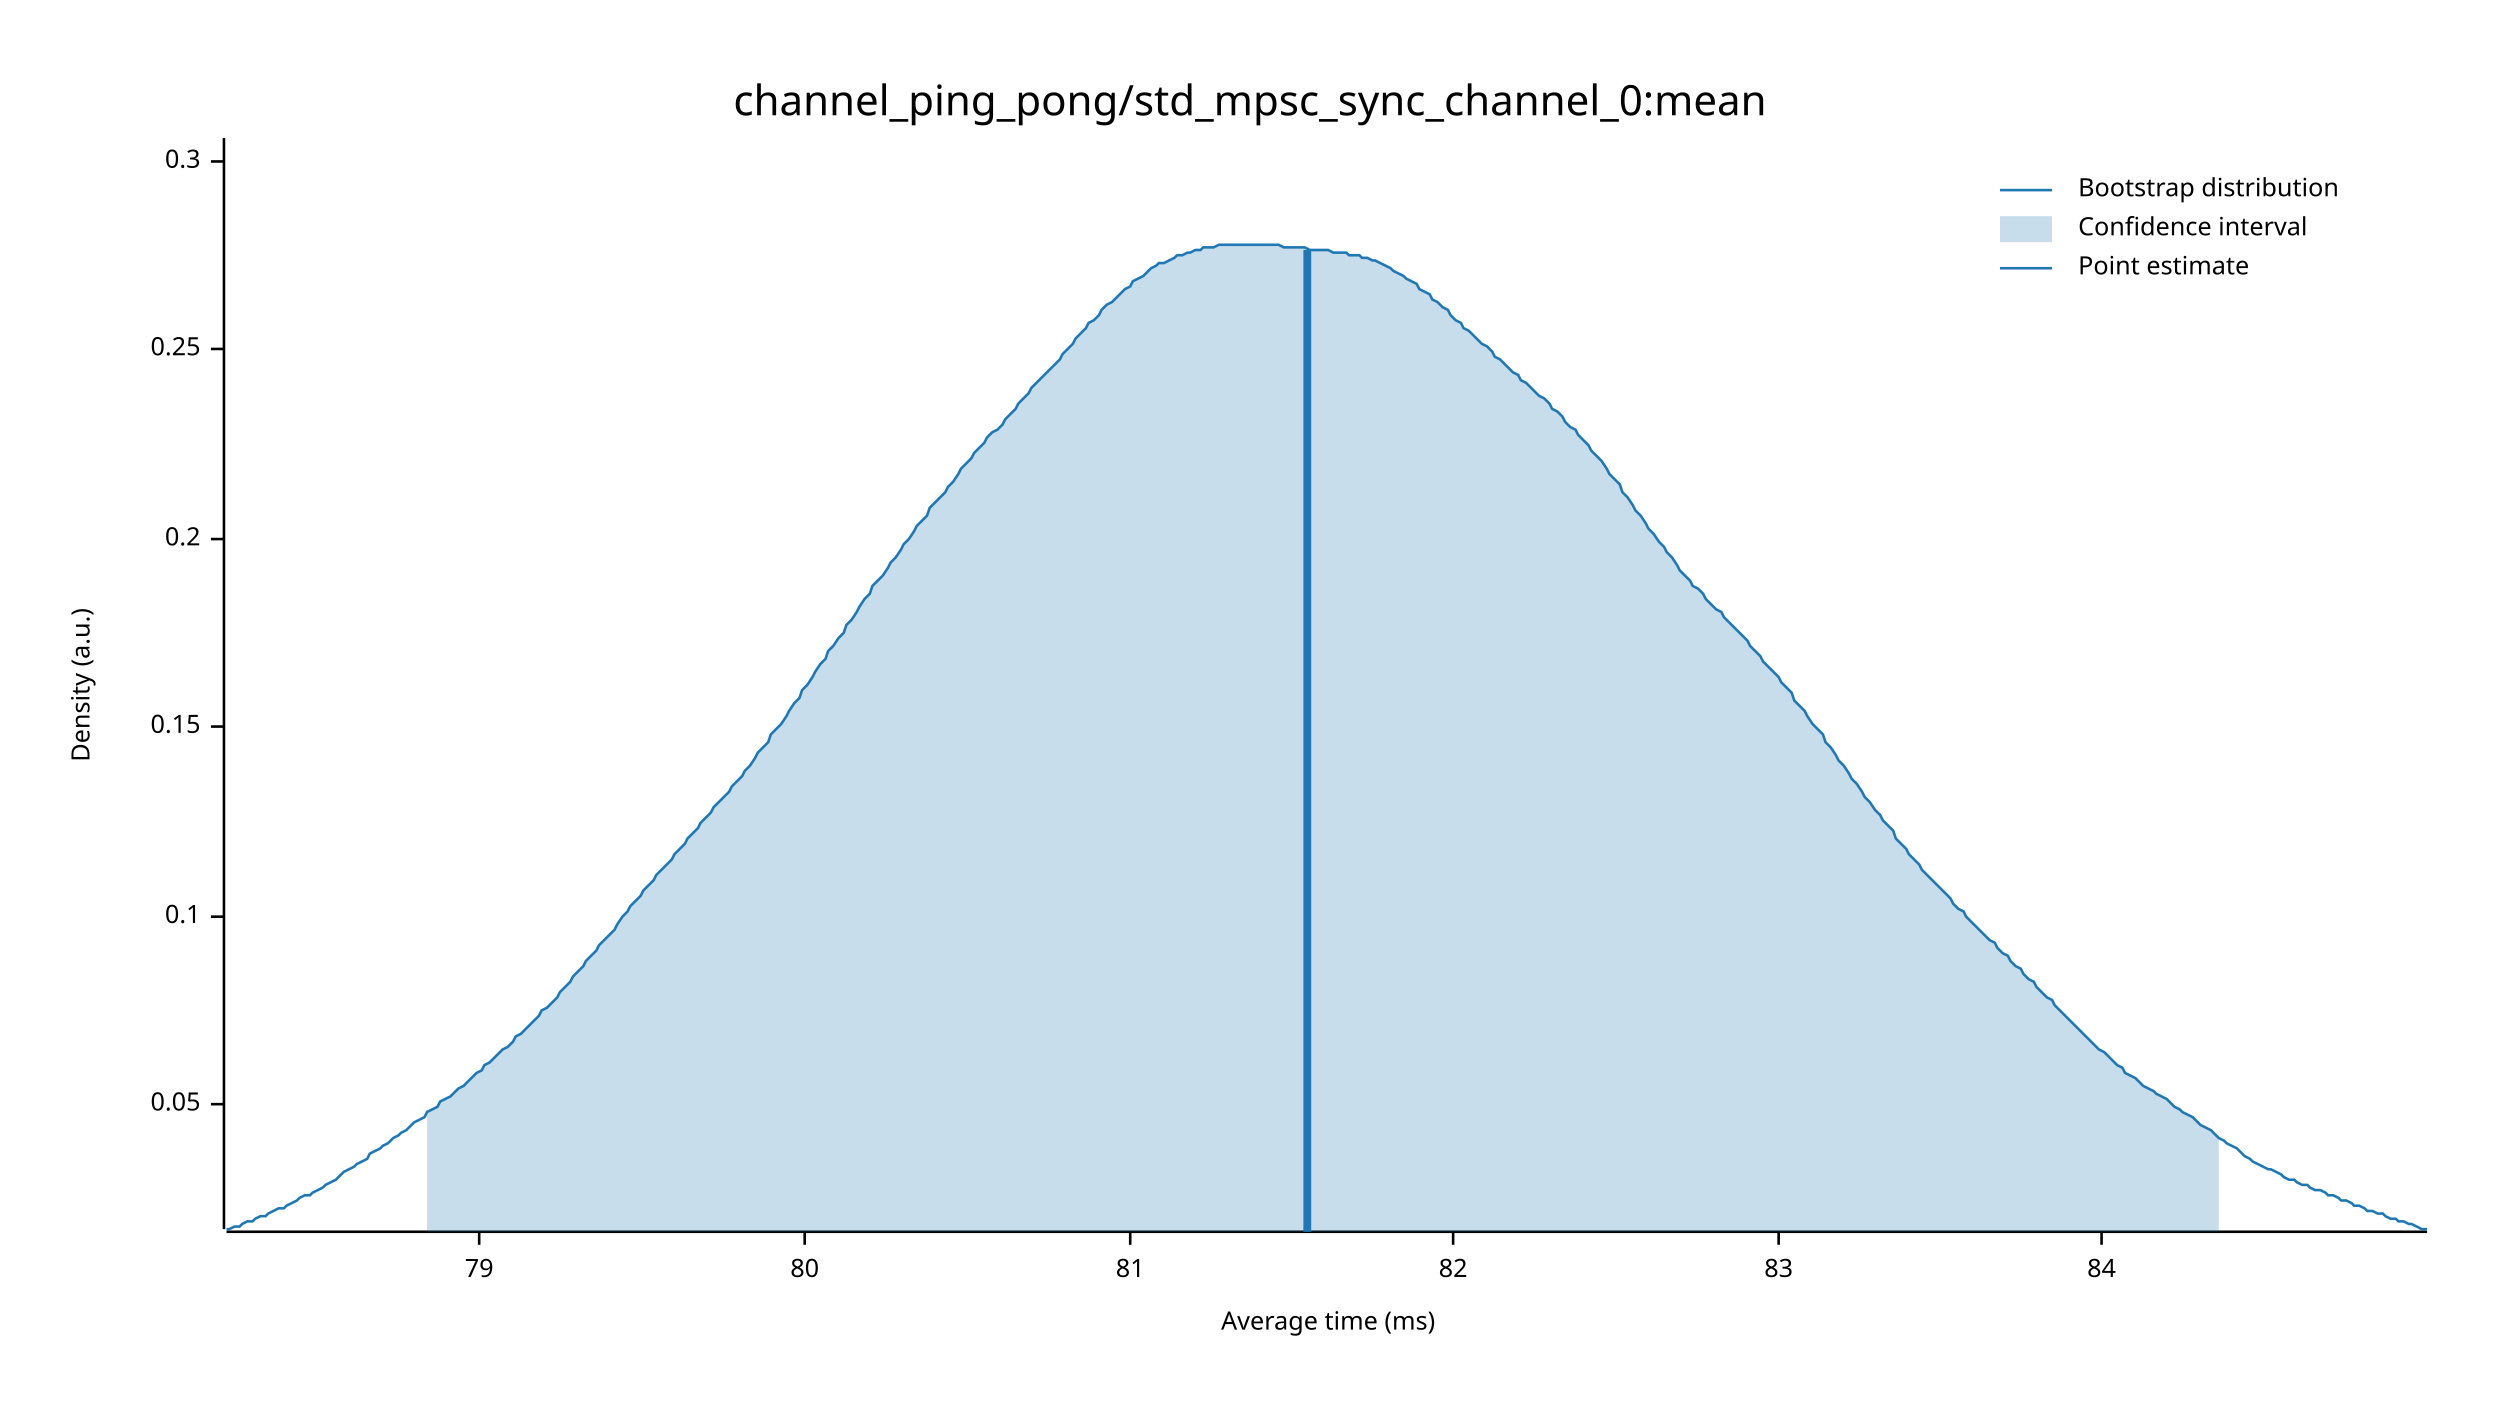
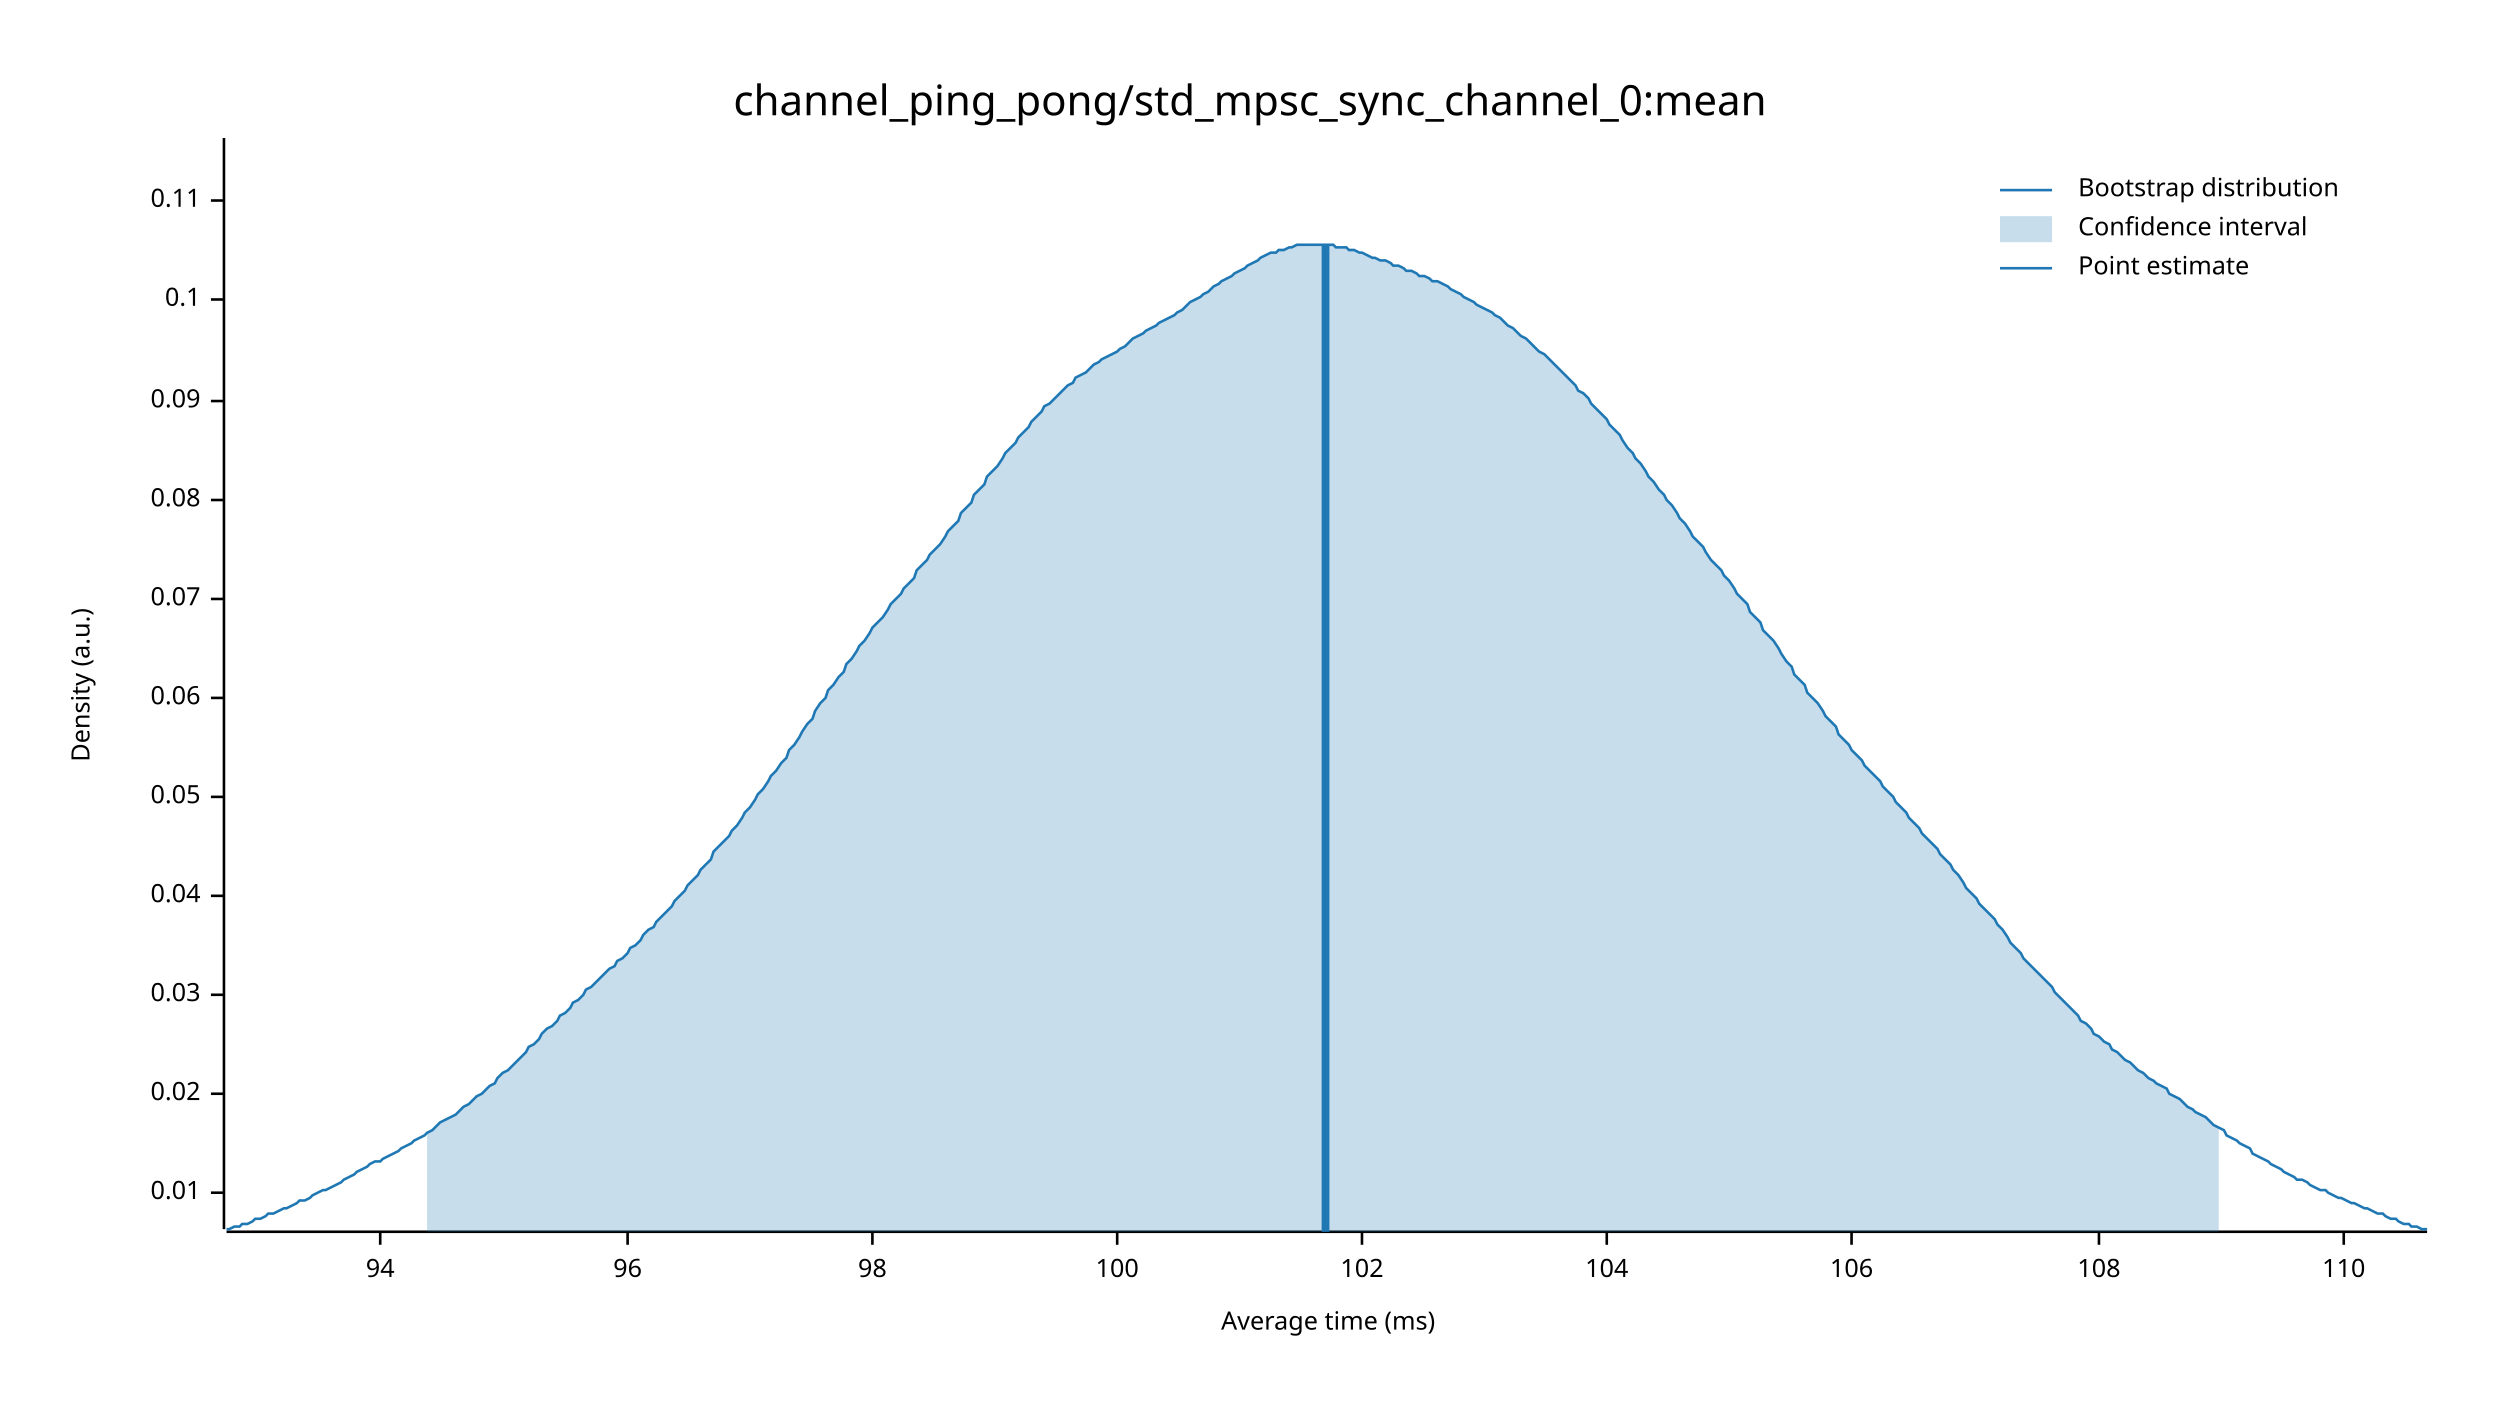
<svg xmlns="http://www.w3.org/2000/svg" width="960" height="540" viewBox="0 0 960 540">
  <text x="480" y="32" dy="0.76em" text-anchor="middle" font-family="sans-serif" font-size="16.129" opacity="1" fill="#000000">
channel_ping_pong/std_mpsc_sync_channel_0:mean
</text>
  <text x="27" y="263" dy="0.76em" text-anchor="middle" font-family="sans-serif" font-size="9.677" opacity="1" fill="#000000" transform="rotate(270, 27, 263)">
Density (a.u.)
</text>
  <text x="510" y="513" dy="-0.5ex" text-anchor="middle" font-family="sans-serif" font-size="9.677" opacity="1" fill="#000000">
Average time (ms)
</text>
  <polyline fill="none" opacity="1" stroke="#000000" stroke-width="1" points="86,53 86,472 " />
-   <text x="77" y="424" dy="0.5ex" text-anchor="end" font-family="sans-serif" font-size="9.677" opacity="1" fill="#000000">
+   <text x="77" y="458" dy="0.5ex" text-anchor="end" font-family="sans-serif" font-size="9.677" opacity="1" fill="#000000">
+ 0.01
+ </text>
+   <polyline fill="none" opacity="1" stroke="#000000" stroke-width="1" points="81,458 86,458 " />
+   <text x="77" y="420" dy="0.5ex" text-anchor="end" font-family="sans-serif" font-size="9.677" opacity="1" fill="#000000">
+ 0.02
+ </text>
+   <polyline fill="none" opacity="1" stroke="#000000" stroke-width="1" points="81,420 86,420 " />
+   <text x="77" y="382" dy="0.5ex" text-anchor="end" font-family="sans-serif" font-size="9.677" opacity="1" fill="#000000">
+ 0.03
+ </text>
+   <polyline fill="none" opacity="1" stroke="#000000" stroke-width="1" points="81,382 86,382 " />
+   <text x="77" y="344" dy="0.5ex" text-anchor="end" font-family="sans-serif" font-size="9.677" opacity="1" fill="#000000">
+ 0.04
+ </text>
+   <polyline fill="none" opacity="1" stroke="#000000" stroke-width="1" points="81,344 86,344 " />
+   <text x="77" y="306" dy="0.5ex" text-anchor="end" font-family="sans-serif" font-size="9.677" opacity="1" fill="#000000">
0.05
</text>
-   <polyline fill="none" opacity="1" stroke="#000000" stroke-width="1" points="81,424 86,424 " />
-   <text x="77" y="352" dy="0.5ex" text-anchor="end" font-family="sans-serif" font-size="9.677" opacity="1" fill="#000000">
+   <polyline fill="none" opacity="1" stroke="#000000" stroke-width="1" points="81,306 86,306 " />
+   <text x="77" y="268" dy="0.5ex" text-anchor="end" font-family="sans-serif" font-size="9.677" opacity="1" fill="#000000">
+ 0.06
+ </text>
+   <polyline fill="none" opacity="1" stroke="#000000" stroke-width="1" points="81,268 86,268 " />
+   <text x="77" y="230" dy="0.5ex" text-anchor="end" font-family="sans-serif" font-size="9.677" opacity="1" fill="#000000">
+ 0.07
+ </text>
+   <polyline fill="none" opacity="1" stroke="#000000" stroke-width="1" points="81,230 86,230 " />
+   <text x="77" y="192" dy="0.5ex" text-anchor="end" font-family="sans-serif" font-size="9.677" opacity="1" fill="#000000">
+ 0.08
+ </text>
+   <polyline fill="none" opacity="1" stroke="#000000" stroke-width="1" points="81,192 86,192 " />
+   <text x="77" y="154" dy="0.5ex" text-anchor="end" font-family="sans-serif" font-size="9.677" opacity="1" fill="#000000">
+ 0.09
+ </text>
+   <polyline fill="none" opacity="1" stroke="#000000" stroke-width="1" points="81,154 86,154 " />
+   <text x="77" y="115" dy="0.5ex" text-anchor="end" font-family="sans-serif" font-size="9.677" opacity="1" fill="#000000">
0.1
</text>
-   <polyline fill="none" opacity="1" stroke="#000000" stroke-width="1" points="81,352 86,352 " />
-   <text x="77" y="279" dy="0.5ex" text-anchor="end" font-family="sans-serif" font-size="9.677" opacity="1" fill="#000000">
- 0.15
+   <polyline fill="none" opacity="1" stroke="#000000" stroke-width="1" points="81,115 86,115 " />
+   <text x="77" y="77" dy="0.5ex" text-anchor="end" font-family="sans-serif" font-size="9.677" opacity="1" fill="#000000">
+ 0.11
</text>
-   <polyline fill="none" opacity="1" stroke="#000000" stroke-width="1" points="81,279 86,279 " />
-   <text x="77" y="207" dy="0.5ex" text-anchor="end" font-family="sans-serif" font-size="9.677" opacity="1" fill="#000000">
- 0.2
+   <polyline fill="none" opacity="1" stroke="#000000" stroke-width="1" points="81,77 86,77 " />
+   <polyline fill="none" opacity="1" stroke="#000000" stroke-width="1" points="87,473 932,473 " />
+   <text x="146" y="483" dy="0.76em" text-anchor="middle" font-family="sans-serif" font-size="9.677" opacity="1" fill="#000000">
+ 94
</text>
-   <polyline fill="none" opacity="1" stroke="#000000" stroke-width="1" points="81,207 86,207 " />
-   <text x="77" y="134" dy="0.5ex" text-anchor="end" font-family="sans-serif" font-size="9.677" opacity="1" fill="#000000">
- 0.25
+   <polyline fill="none" opacity="1" stroke="#000000" stroke-width="1" points="146,473 146,478 " />
+   <text x="241" y="483" dy="0.76em" text-anchor="middle" font-family="sans-serif" font-size="9.677" opacity="1" fill="#000000">
+ 96
</text>
-   <polyline fill="none" opacity="1" stroke="#000000" stroke-width="1" points="81,134 86,134 " />
-   <text x="77" y="62" dy="0.5ex" text-anchor="end" font-family="sans-serif" font-size="9.677" opacity="1" fill="#000000">
- 0.3
+   <polyline fill="none" opacity="1" stroke="#000000" stroke-width="1" points="241,473 241,478 " />
+   <text x="335" y="483" dy="0.76em" text-anchor="middle" font-family="sans-serif" font-size="9.677" opacity="1" fill="#000000">
+ 98
</text>
-   <polyline fill="none" opacity="1" stroke="#000000" stroke-width="1" points="81,62 86,62 " />
-   <polyline fill="none" opacity="1" stroke="#000000" stroke-width="1" points="87,473 932,473 " />
-   <text x="184" y="483" dy="0.76em" text-anchor="middle" font-family="sans-serif" font-size="9.677" opacity="1" fill="#000000">
- 79
+   <polyline fill="none" opacity="1" stroke="#000000" stroke-width="1" points="335,473 335,478 " />
+   <text x="429" y="483" dy="0.76em" text-anchor="middle" font-family="sans-serif" font-size="9.677" opacity="1" fill="#000000">
+ 100
</text>
-   <polyline fill="none" opacity="1" stroke="#000000" stroke-width="1" points="184,473 184,478 " />
-   <text x="309" y="483" dy="0.76em" text-anchor="middle" font-family="sans-serif" font-size="9.677" opacity="1" fill="#000000">
- 80
+   <polyline fill="none" opacity="1" stroke="#000000" stroke-width="1" points="429,473 429,478 " />
+   <text x="523" y="483" dy="0.76em" text-anchor="middle" font-family="sans-serif" font-size="9.677" opacity="1" fill="#000000">
+ 102
</text>
-   <polyline fill="none" opacity="1" stroke="#000000" stroke-width="1" points="309,473 309,478 " />
-   <text x="434" y="483" dy="0.76em" text-anchor="middle" font-family="sans-serif" font-size="9.677" opacity="1" fill="#000000">
- 81
+   <polyline fill="none" opacity="1" stroke="#000000" stroke-width="1" points="523,473 523,478 " />
+   <text x="617" y="483" dy="0.76em" text-anchor="middle" font-family="sans-serif" font-size="9.677" opacity="1" fill="#000000">
+ 104
</text>
-   <polyline fill="none" opacity="1" stroke="#000000" stroke-width="1" points="434,473 434,478 " />
-   <text x="558" y="483" dy="0.76em" text-anchor="middle" font-family="sans-serif" font-size="9.677" opacity="1" fill="#000000">
- 82
+   <polyline fill="none" opacity="1" stroke="#000000" stroke-width="1" points="617,473 617,478 " />
+   <text x="711" y="483" dy="0.76em" text-anchor="middle" font-family="sans-serif" font-size="9.677" opacity="1" fill="#000000">
+ 106
</text>
-   <polyline fill="none" opacity="1" stroke="#000000" stroke-width="1" points="558,473 558,478 " />
-   <text x="683" y="483" dy="0.76em" text-anchor="middle" font-family="sans-serif" font-size="9.677" opacity="1" fill="#000000">
- 83
+   <polyline fill="none" opacity="1" stroke="#000000" stroke-width="1" points="711,473 711,478 " />
+   <text x="806" y="483" dy="0.76em" text-anchor="middle" font-family="sans-serif" font-size="9.677" opacity="1" fill="#000000">
+ 108
</text>
-   <polyline fill="none" opacity="1" stroke="#000000" stroke-width="1" points="683,473 683,478 " />
-   <text x="807" y="483" dy="0.76em" text-anchor="middle" font-family="sans-serif" font-size="9.677" opacity="1" fill="#000000">
- 84
+   <polyline fill="none" opacity="1" stroke="#000000" stroke-width="1" points="806,473 806,478 " />
+   <text x="900" y="483" dy="0.76em" text-anchor="middle" font-family="sans-serif" font-size="9.677" opacity="1" fill="#000000">
+ 110
</text>
-   <polyline fill="none" opacity="1" stroke="#000000" stroke-width="1" points="807,473 807,478 " />
-   <polyline fill="none" opacity="1" stroke="#1F78B4" stroke-width="1" points="87,472 88,472 90,471 92,471 93,470 95,469 97,469 98,468 100,467 102,467 103,466 105,465 107,464 109,464 110,463 112,462 114,461 115,460 117,459 119,459 120,458 122,457 124,456 125,455 127,454 129,453 131,451 132,450 134,449 136,448 137,447 139,446 141,445 142,443 144,442 146,441 147,440 149,439 151,437 153,436 154,435 156,434 158,432 159,431 161,430 163,429 164,427 166,426 168,425 169,423 171,422 173,421 175,419 176,418 178,417 180,415 181,414 183,412 185,411 186,409 188,408 190,406 191,405 193,403 195,402 197,400 198,398 200,397 202,395 203,394 205,392 207,390 208,388 210,387 212,385 214,383 215,381 217,379 219,377 220,375 222,373 224,371 225,369 227,367 229,365 230,363 232,361 234,359 236,357 237,355 239,352 241,350 242,348 244,346 246,344 247,342 249,340 251,338 252,336 254,334 256,332 258,330 259,328 261,326 263,324 264,322 266,320 268,318 269,316 271,314 273,312 274,310 276,308 278,306 280,304 281,302 283,300 285,298 286,296 288,294 290,291 291,289 293,287 295,285 296,282 298,280 300,278 302,275 303,273 305,270 307,268 308,265 310,263 312,260 313,258 315,255 317,253 318,250 320,248 322,245 324,243 325,240 327,238 329,235 330,233 332,230 334,228 335,225 337,223 339,221 341,218 342,216 344,214 346,211 347,209 349,207 351,204 352,202 354,200 356,198 357,195 359,193 361,191 363,189 364,187 366,185 368,182 369,180 371,178 373,176 374,174 376,172 378,170 379,168 381,166 383,165 385,163 386,161 388,159 390,157 391,155 393,153 395,151 396,149 398,147 400,145 401,144 403,142 405,140 407,138 408,136 410,134 412,132 413,130 415,128 417,126 418,124 420,123 422,121 423,119 425,117 427,116 429,114 430,113 432,111 434,110 435,108 437,107 439,106 440,105 442,103 444,102 445,101 447,101 449,100 451,99 452,98 454,98 456,97 457,97 459,96 461,96 462,95 464,95 466,95 468,94 469,94 471,94 473,94 474,94 476,94 478,94 479,94 481,94 483,94 484,94 486,94 488,94 490,94 491,94 493,95 495,95 496,95 498,95 500,95 501,95 503,96 505,96 506,96 508,96 510,96 512,97 513,97 515,97 517,97 518,98 520,98 522,98 523,99 525,99 527,100 528,100 530,101 532,102 534,103 535,104 537,105 539,106 540,107 542,108 544,109 545,111 547,112 549,113 550,115 552,116 554,118 556,119 557,121 559,123 561,124 562,126 564,127 566,129 567,130 569,132 571,133 573,135 574,137 576,138 578,140 579,141 581,143 583,144 584,146 586,147 588,149 589,150 591,152 593,153 595,155 596,157 598,158 600,160 601,162 603,164 605,165 606,167 608,169 610,171 611,173 613,175 615,177 617,180 618,182 620,184 622,186 623,189 625,191 627,194 628,196 630,198 632,201 633,203 635,205 637,208 639,210 640,212 642,214 644,217 645,219 647,221 649,223 650,225 652,226 654,228 655,230 657,232 659,234 661,235 662,237 664,239 666,241 667,242 669,244 671,246 672,248 674,250 676,252 677,254 679,256 681,258 683,260 684,262 686,264 688,266 689,269 691,271 693,273 694,275 696,278 698,280 700,282 701,285 703,287 705,290 706,292 708,294 710,297 711,299 713,301 715,304 716,306 718,308 720,311 722,313 723,315 725,317 727,319 728,322 730,324 732,326 733,328 735,330 737,332 738,334 740,336 742,338 744,340 745,341 747,343 749,345 750,347 752,349 754,350 755,352 757,354 759,356 760,357 762,359 764,361 766,362 767,364 769,366 771,367 772,369 774,371 776,372 777,374 779,376 781,377 782,379 784,381 786,383 788,384 789,386 791,388 793,390 794,391 796,393 798,395 799,396 801,398 803,400 804,401 806,403 808,404 810,406 811,407 813,409 815,410 816,412 818,413 820,414 821,415 823,417 825,418 827,419 828,420 830,421 832,422 833,423 835,425 837,426 838,427 840,428 842,429 843,430 845,432 847,433 849,434 850,435 852,437 854,438 855,439 857,440 859,441 860,442 862,444 864,445 865,446 867,447 869,448 871,449 872,449 874,450 876,451 877,452 879,453 881,453 882,454 884,455 886,455 887,456 889,457 891,457 893,458 894,459 896,459 898,460 899,461 901,461 903,462 904,463 906,463 908,464 909,465 911,465 913,466 915,466 916,467 918,468 920,468 921,469 923,469 925,470 926,470 928,471 930,472 932,472 " />
-   <polygon opacity="0.25" fill="#1F78B4" points="164,427 166,426 168,425 169,423 171,422 173,421 175,419 176,418 178,417 180,415 181,414 183,412 185,411 186,409 188,408 190,406 191,405 193,403 195,402 197,400 198,398 200,397 202,395 203,394 205,392 207,390 208,388 210,387 212,385 214,383 215,381 217,379 219,377 220,375 222,373 224,371 225,369 227,367 229,365 230,363 232,361 234,359 236,357 237,355 239,352 241,350 242,348 244,346 246,344 247,342 249,340 251,338 252,336 254,334 256,332 258,330 259,328 261,326 263,324 264,322 266,320 268,318 269,316 271,314 273,312 274,310 276,308 278,306 280,304 281,302 283,300 285,298 286,296 288,294 290,291 291,289 293,287 295,285 296,282 298,280 300,278 302,275 303,273 305,270 307,268 308,265 310,263 312,260 313,258 315,255 317,253 318,250 320,248 322,245 324,243 325,240 327,238 329,235 330,233 332,230 334,228 335,225 337,223 339,221 341,218 342,216 344,214 346,211 347,209 349,207 351,204 352,202 354,200 356,198 357,195 359,193 361,191 363,189 364,187 366,185 368,182 369,180 371,178 373,176 374,174 376,172 378,170 379,168 381,166 383,165 385,163 386,161 388,159 390,157 391,155 393,153 395,151 396,149 398,147 400,145 401,144 403,142 405,140 407,138 408,136 410,134 412,132 413,130 415,128 417,126 418,124 420,123 422,121 423,119 425,117 427,116 429,114 430,113 432,111 434,110 435,108 437,107 439,106 440,105 442,103 444,102 445,101 447,101 449,100 451,99 452,98 454,98 456,97 457,97 459,96 461,96 462,95 464,95 466,95 468,94 469,94 471,94 473,94 474,94 476,94 478,94 479,94 481,94 483,94 484,94 486,94 488,94 490,94 491,94 493,95 495,95 496,95 498,95 500,95 501,95 503,96 505,96 506,96 508,96 510,96 512,97 513,97 515,97 517,97 518,98 520,98 522,98 523,99 525,99 527,100 528,100 530,101 532,102 534,103 535,104 537,105 539,106 540,107 542,108 544,109 545,111 547,112 549,113 550,115 552,116 554,118 556,119 557,121 559,123 561,124 562,126 564,127 566,129 567,130 569,132 571,133 573,135 574,137 576,138 578,140 579,141 581,143 583,144 584,146 586,147 588,149 589,150 591,152 593,153 595,155 596,157 598,158 600,160 601,162 603,164 605,165 606,167 608,169 610,171 611,173 613,175 615,177 617,180 618,182 620,184 622,186 623,189 625,191 627,194 628,196 630,198 632,201 633,203 635,205 637,208 639,210 640,212 642,214 644,217 645,219 647,221 649,223 650,225 652,226 654,228 655,230 657,232 659,234 661,235 662,237 664,239 666,241 667,242 669,244 671,246 672,248 674,250 676,252 677,254 679,256 681,258 683,260 684,262 686,264 688,266 689,269 691,271 693,273 694,275 696,278 698,280 700,282 701,285 703,287 705,290 706,292 708,294 710,297 711,299 713,301 715,304 716,306 718,308 720,311 722,313 723,315 725,317 727,319 728,322 730,324 732,326 733,328 735,330 737,332 738,334 740,336 742,338 744,340 745,341 747,343 749,345 750,347 752,349 754,350 755,352 757,354 759,356 760,357 762,359 764,361 766,362 767,364 769,366 771,367 772,369 774,371 776,372 777,374 779,376 781,377 782,379 784,381 786,383 788,384 789,386 791,388 793,390 794,391 796,393 798,395 799,396 801,398 803,400 804,401 806,403 808,404 810,406 811,407 813,409 815,410 816,412 818,413 820,414 821,415 823,417 825,418 827,419 828,420 830,421 832,422 833,423 835,425 837,426 838,427 840,428 842,429 843,430 845,432 847,433 849,434 850,435 852,437 852,473 164,473 " />
-   <polyline fill="none" opacity="1" stroke="#1F78B4" stroke-width="3" points="502,473 502,96 " />
+   <polyline fill="none" opacity="1" stroke="#000000" stroke-width="1" points="900,473 900,478 " />
+   <polyline fill="none" opacity="1" stroke="#1F78B4" stroke-width="1" points="87,472 88,472 90,471 92,471 93,470 95,470 97,469 98,468 100,468 102,467 103,466 105,466 107,465 109,464 110,464 112,463 114,462 115,461 117,461 119,460 120,459 122,458 124,457 125,457 127,456 129,455 131,454 132,453 134,452 136,451 137,450 139,449 141,448 142,447 144,446 146,446 147,445 149,444 151,443 153,442 154,441 156,440 158,439 159,438 161,437 163,436 164,435 166,434 168,432 169,431 171,430 173,429 175,428 176,427 178,425 180,424 181,423 183,421 185,420 186,419 188,417 190,416 191,414 193,412 195,411 197,409 198,408 200,406 202,404 203,402 205,401 207,399 208,397 210,395 212,394 214,392 215,390 217,389 219,387 220,385 222,384 224,382 225,380 227,379 229,377 230,376 232,374 234,372 236,371 237,369 239,368 241,366 242,364 244,363 246,361 247,359 249,357 251,356 252,354 254,352 256,350 258,348 259,346 261,344 263,342 264,340 266,338 268,336 269,334 271,332 273,330 274,327 276,325 278,323 280,321 281,319 283,317 285,314 286,312 288,310 290,307 291,305 293,303 295,300 296,298 298,296 300,293 302,291 303,288 305,286 307,283 308,281 310,278 312,276 313,273 315,270 317,268 318,265 320,263 322,260 324,258 325,255 327,253 329,250 330,248 332,246 334,243 335,241 337,239 339,237 341,234 342,232 344,230 346,228 347,226 349,224 351,222 352,219 354,217 356,215 357,213 359,211 361,209 363,206 364,204 366,202 368,200 369,197 371,195 373,193 374,190 376,188 378,186 379,183 381,181 383,179 385,176 386,174 388,172 390,170 391,168 393,166 395,164 396,162 398,160 400,158 401,156 403,155 405,153 407,151 408,150 410,148 412,147 413,145 415,144 417,143 418,142 420,140 422,139 423,138 425,137 427,136 429,135 430,134 432,133 434,131 435,130 437,129 439,128 440,127 442,126 444,125 445,124 447,123 449,122 451,121 452,120 454,119 456,117 457,116 459,115 461,114 462,113 464,112 466,110 468,109 469,108 471,107 473,106 474,105 476,104 478,103 479,102 481,101 483,100 484,99 486,98 488,97 490,97 491,96 493,96 495,95 496,95 498,94 500,94 501,94 503,94 505,94 506,94 508,94 510,94 512,94 513,95 515,95 517,95 518,96 520,96 522,97 523,97 525,98 527,99 528,99 530,100 532,100 534,101 535,102 537,102 539,103 540,104 542,104 544,105 545,106 547,106 549,107 550,108 552,108 554,109 556,110 557,111 559,112 561,113 562,114 564,115 566,116 567,117 569,118 571,119 573,120 574,121 576,122 578,124 579,125 581,126 583,128 584,129 586,130 588,132 589,133 591,135 593,136 595,138 596,139 598,141 600,143 601,144 603,146 605,148 606,150 608,151 610,153 611,155 613,157 615,159 617,161 618,163 620,165 622,167 623,169 625,172 627,174 628,176 630,178 632,181 633,183 635,185 637,188 639,190 640,192 642,194 644,197 645,199 647,201 649,204 650,206 652,208 654,210 655,212 657,215 659,217 661,219 662,221 664,223 666,226 667,228 669,230 671,232 672,235 674,237 676,239 677,242 679,244 681,246 683,249 684,251 686,254 688,256 689,259 691,261 693,263 694,266 696,268 698,270 700,273 701,275 703,277 705,279 706,282 708,284 710,286 711,288 713,290 715,292 716,294 718,296 720,298 722,300 723,302 725,304 727,306 728,308 730,310 732,312 733,314 735,316 737,318 738,320 740,322 742,324 744,326 745,328 747,330 749,332 750,334 752,336 754,339 755,341 757,343 759,345 760,347 762,349 764,351 766,353 767,355 769,357 771,360 772,362 774,364 776,366 777,368 779,370 781,372 782,373 784,375 786,377 788,379 789,381 791,383 793,385 794,386 796,388 798,390 799,392 801,393 803,395 804,397 806,398 808,400 810,401 811,403 813,404 815,406 816,407 818,408 820,410 821,411 823,412 825,414 827,415 828,416 830,417 832,418 833,420 835,421 837,422 838,423 840,425 842,426 843,427 845,428 847,429 849,431 850,432 852,433 854,434 855,436 857,437 859,438 860,439 862,440 864,441 865,443 867,444 869,445 871,446 872,447 874,448 876,449 877,450 879,451 881,452 882,453 884,453 886,454 887,455 889,456 891,457 893,457 894,458 896,459 898,460 899,460 901,461 903,462 904,462 906,463 908,464 909,464 911,465 913,466 915,466 916,467 918,468 920,468 921,469 923,470 925,470 926,471 928,471 930,472 932,472 " />
+   <polygon opacity="0.25" fill="#1F78B4" points="164,435 166,434 168,432 169,431 171,430 173,429 175,428 176,427 178,425 180,424 181,423 183,421 185,420 186,419 188,417 190,416 191,414 193,412 195,411 197,409 198,408 200,406 202,404 203,402 205,401 207,399 208,397 210,395 212,394 214,392 215,390 217,389 219,387 220,385 222,384 224,382 225,380 227,379 229,377 230,376 232,374 234,372 236,371 237,369 239,368 241,366 242,364 244,363 246,361 247,359 249,357 251,356 252,354 254,352 256,350 258,348 259,346 261,344 263,342 264,340 266,338 268,336 269,334 271,332 273,330 274,327 276,325 278,323 280,321 281,319 283,317 285,314 286,312 288,310 290,307 291,305 293,303 295,300 296,298 298,296 300,293 302,291 303,288 305,286 307,283 308,281 310,278 312,276 313,273 315,270 317,268 318,265 320,263 322,260 324,258 325,255 327,253 329,250 330,248 332,246 334,243 335,241 337,239 339,237 341,234 342,232 344,230 346,228 347,226 349,224 351,222 352,219 354,217 356,215 357,213 359,211 361,209 363,206 364,204 366,202 368,200 369,197 371,195 373,193 374,190 376,188 378,186 379,183 381,181 383,179 385,176 386,174 388,172 390,170 391,168 393,166 395,164 396,162 398,160 400,158 401,156 403,155 405,153 407,151 408,150 410,148 412,147 413,145 415,144 417,143 418,142 420,140 422,139 423,138 425,137 427,136 429,135 430,134 432,133 434,131 435,130 437,129 439,128 440,127 442,126 444,125 445,124 447,123 449,122 451,121 452,120 454,119 456,117 457,116 459,115 461,114 462,113 464,112 466,110 468,109 469,108 471,107 473,106 474,105 476,104 478,103 479,102 481,101 483,100 484,99 486,98 488,97 490,97 491,96 493,96 495,95 496,95 498,94 500,94 501,94 503,94 505,94 506,94 508,94 510,94 512,94 513,95 515,95 517,95 518,96 520,96 522,97 523,97 525,98 527,99 528,99 530,100 532,100 534,101 535,102 537,102 539,103 540,104 542,104 544,105 545,106 547,106 549,107 550,108 552,108 554,109 556,110 557,111 559,112 561,113 562,114 564,115 566,116 567,117 569,118 571,119 573,120 574,121 576,122 578,124 579,125 581,126 583,128 584,129 586,130 588,132 589,133 591,135 593,136 595,138 596,139 598,141 600,143 601,144 603,146 605,148 606,150 608,151 610,153 611,155 613,157 615,159 617,161 618,163 620,165 622,167 623,169 625,172 627,174 628,176 630,178 632,181 633,183 635,185 637,188 639,190 640,192 642,194 644,197 645,199 647,201 649,204 650,206 652,208 654,210 655,212 657,215 659,217 661,219 662,221 664,223 666,226 667,228 669,230 671,232 672,235 674,237 676,239 677,242 679,244 681,246 683,249 684,251 686,254 688,256 689,259 691,261 693,263 694,266 696,268 698,270 700,273 701,275 703,277 705,279 706,282 708,284 710,286 711,288 713,290 715,292 716,294 718,296 720,298 722,300 723,302 725,304 727,306 728,308 730,310 732,312 733,314 735,316 737,318 738,320 740,322 742,324 744,326 745,328 747,330 749,332 750,334 752,336 754,339 755,341 757,343 759,345 760,347 762,349 764,351 766,353 767,355 769,357 771,360 772,362 774,364 776,366 777,368 779,370 781,372 782,373 784,375 786,377 788,379 789,381 791,383 793,385 794,386 796,388 798,390 799,392 801,393 803,395 804,397 806,398 808,400 810,401 811,403 813,404 815,406 816,407 818,408 820,410 821,411 823,412 825,414 827,415 828,416 830,417 832,418 833,420 835,421 837,422 838,423 840,425 842,426 843,427 845,428 847,429 849,431 850,432 852,433 852,473 164,473 " />
+   <polyline fill="none" opacity="1" stroke="#1F78B4" stroke-width="3" points="509,473 509,94 " />
  <text x="798" y="68" dy="0.76em" text-anchor="start" font-family="sans-serif" font-size="9.677" opacity="1" fill="#000000">
Bootstrap distribution
</text>
  <text x="798" y="83" dy="0.76em" text-anchor="start" font-family="sans-serif" font-size="9.677" opacity="1" fill="#000000">
Confidence interval
</text>
  <text x="798" y="98" dy="0.76em" text-anchor="start" font-family="sans-serif" font-size="9.677" opacity="1" fill="#000000">
Point estimate
</text>
  <polyline fill="none" opacity="1" stroke="#1F78B4" stroke-width="1" points="768,73 788,73 " />
  <rect x="768" y="83" width="20" height="10" opacity="0.25" fill="#1F78B4" stroke="none" />
  <polyline fill="none" opacity="1" stroke="#1F78B4" stroke-width="1" points="768,103 788,103 " />
</svg>
